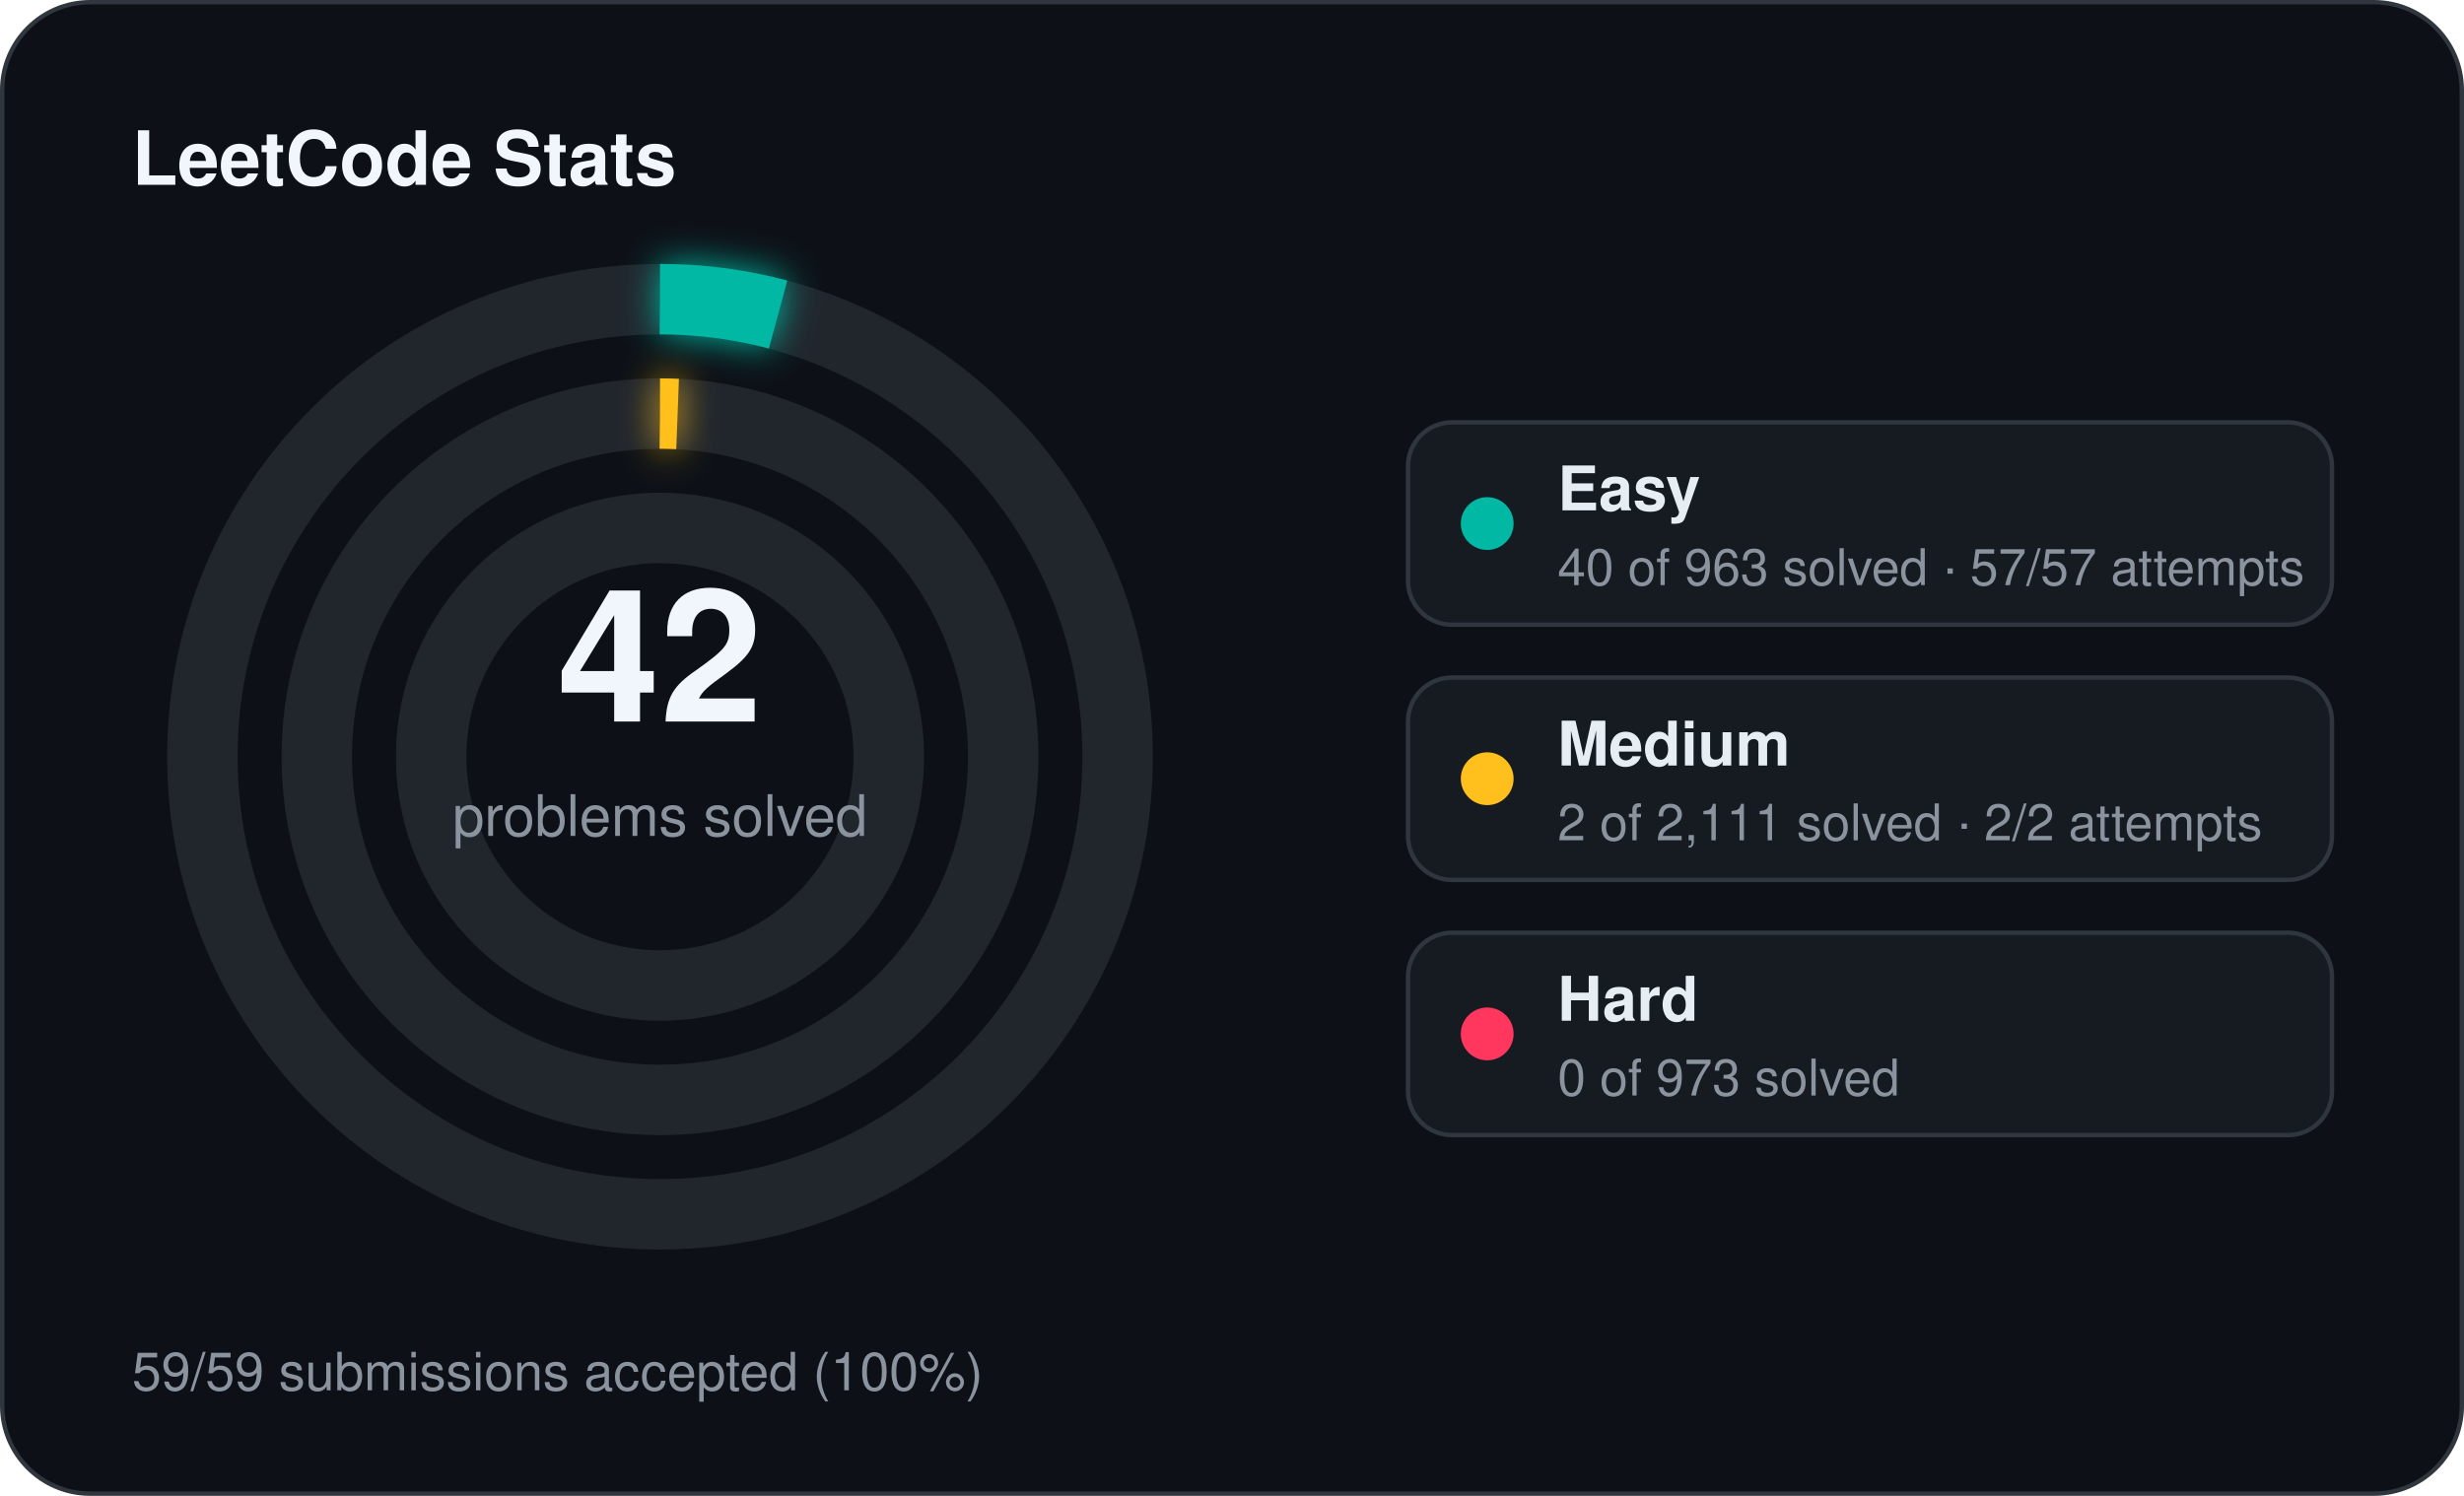
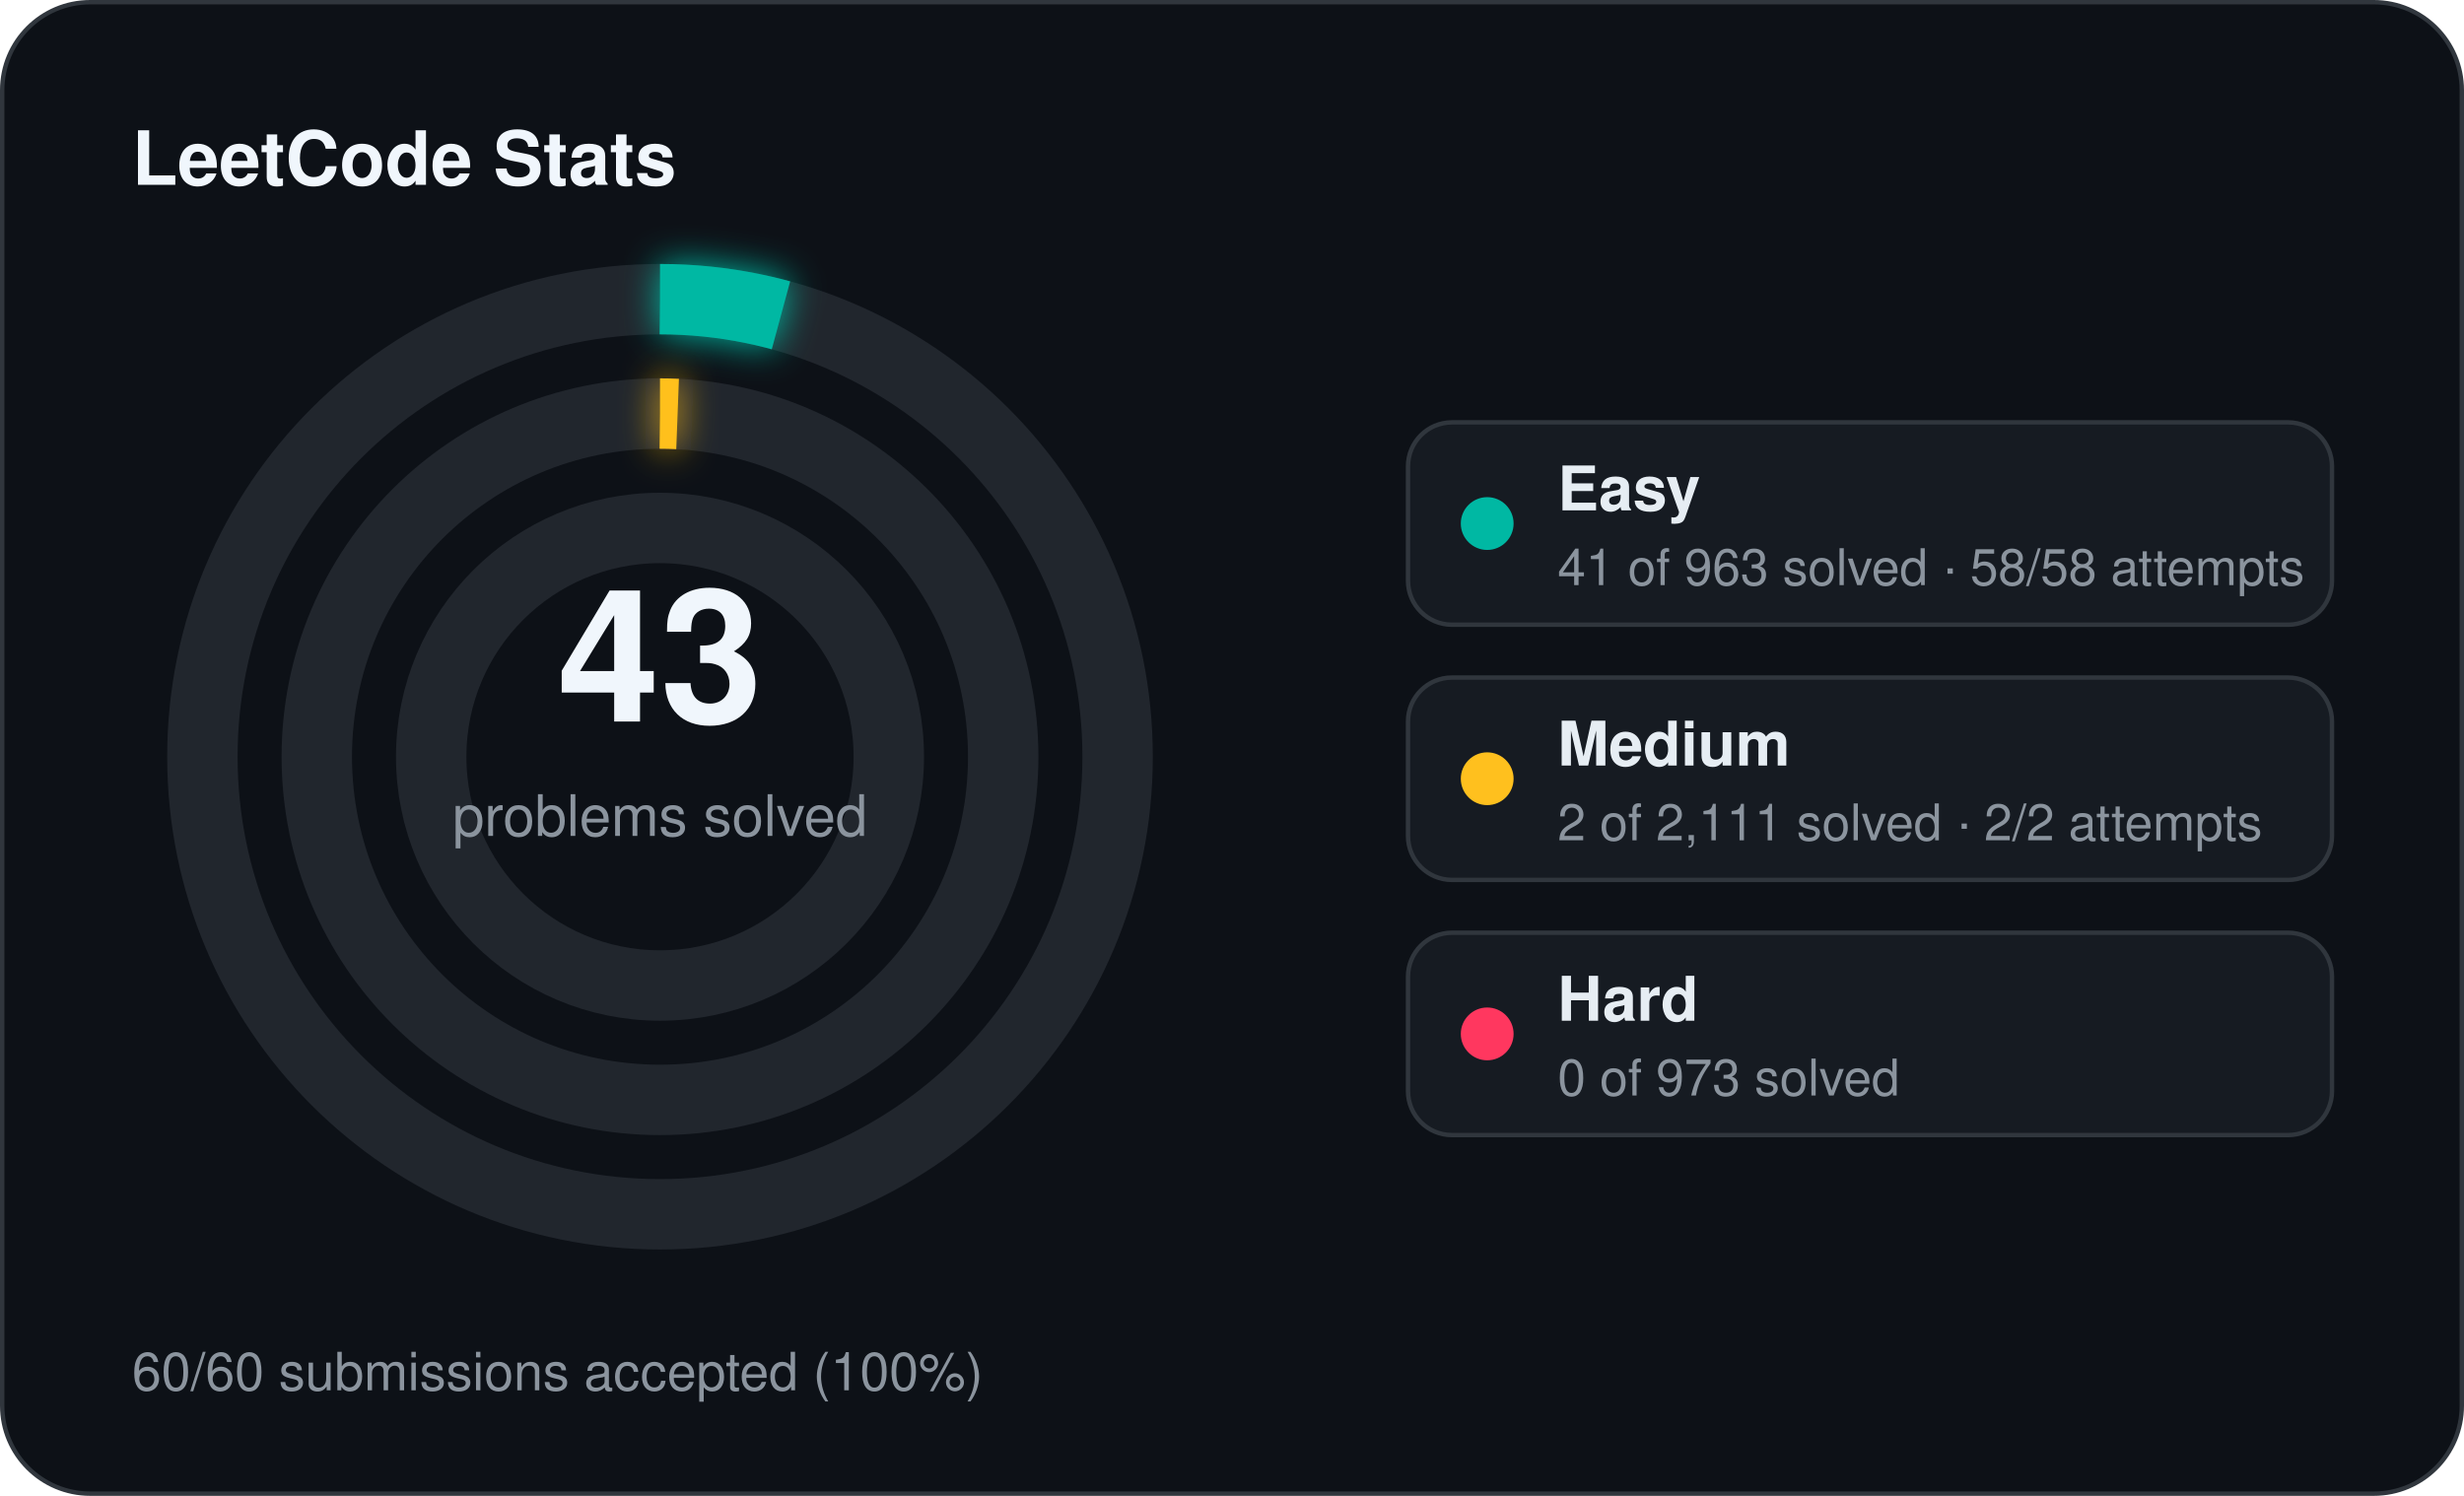
<svg xmlns="http://www.w3.org/2000/svg" width="560" height="340" viewBox="0 0 560 340">
  <defs>
    <filter id="stats-glow" x="-60%" y="-60%" width="220%" height="220%">
      <feGaussianBlur stdDeviation="4" result="blur" />
      <feMerge>
        <feMergeNode in="blur" />
        <feMergeNode in="SourceGraphic" />
      </feMerge>
    </filter>
  </defs>
  <rect x="0.5" y="0.5" width="559" height="339" rx="20" fill="#0d1117" stroke="#30363d" stroke-width="1" />
  <text x="30" y="42" fill="#f0f6fc" font-family="Segoe UI, Helvetica, Arial, sans-serif" font-size="17" font-weight="700">LeetCode Stats</text>
  <circle cx="150" cy="172" r="104" fill="none" stroke="#21262d" stroke-width="16" />
-   <circle cx="150" cy="172" r="104" fill="none" stroke="#00b8a3" stroke-width="16" stroke-linecap="butt" stroke-dasharray="27.14 653.45" transform="rotate(-90 150 172)" filter="url(#stats-glow)" />
+   <circle cx="150" cy="172" r="104" fill="none" stroke="#00b8a3" stroke-width="16" stroke-linecap="butt" stroke-dasharray="27.82 653.45" transform="rotate(-90 150 172)" filter="url(#stats-glow)" />
  <circle cx="150" cy="172" r="78" fill="none" stroke="#21262d" stroke-width="16" />
  <circle cx="150" cy="172" r="78" fill="none" stroke="#ffc01e" stroke-width="16" stroke-linecap="butt" stroke-dasharray="4.00 490.09" transform="rotate(-90 150 172)" filter="url(#stats-glow)" />
  <circle cx="150" cy="172" r="52" fill="none" stroke="#21262d" stroke-width="16" />
-   <text x="150" y="164" text-anchor="middle" fill="#f0f6fc" font-family="Segoe UI, Helvetica, Arial, sans-serif" font-size="42" font-weight="700">42</text>
+   <text x="150" y="164" text-anchor="middle" fill="#f0f6fc" font-family="Segoe UI, Helvetica, Arial, sans-serif" font-size="42" font-weight="700">43</text>
  <text x="150" y="190" text-anchor="middle" fill="#8b949e" font-family="Segoe UI, Helvetica, Arial, sans-serif" font-size="13">problems solved</text>
  <rect x="320" y="96" width="210" height="46" rx="10" fill="#161b22" stroke="#30363d" stroke-width="1" />
  <circle cx="338" cy="119" r="6" fill="#00b8a3" />
  <text x="354" y="116" fill="#e6edf3" font-family="Segoe UI, Helvetica, Arial, sans-serif" font-size="14" font-weight="600">Easy</text>
-   <text x="354" y="133" fill="#8b949e" font-family="Segoe UI, Helvetica, Arial, sans-serif" font-size="11.5">40 of 963 solved · 57/57 attempts</text>
+   <text x="354" y="133" fill="#8b949e" font-family="Segoe UI, Helvetica, Arial, sans-serif" font-size="11.5">41 of 963 solved · 58/58 attempts</text>
  <rect x="320" y="154" width="210" height="46" rx="10" fill="#161b22" stroke="#30363d" stroke-width="1" />
  <circle cx="338" cy="177" r="6" fill="#ffc01e" />
  <text x="354" y="174" fill="#e6edf3" font-family="Segoe UI, Helvetica, Arial, sans-serif" font-size="14" font-weight="600">Medium</text>
  <text x="354" y="191" fill="#8b949e" font-family="Segoe UI, Helvetica, Arial, sans-serif" font-size="11.5">2 of 2,111 solved · 2/2 attempts</text>
  <rect x="320" y="212" width="210" height="46" rx="10" fill="#161b22" stroke="#30363d" stroke-width="1" />
  <circle cx="338" cy="235" r="6" fill="#ff375f" />
  <text x="354" y="232" fill="#e6edf3" font-family="Segoe UI, Helvetica, Arial, sans-serif" font-size="14" font-weight="600">Hard</text>
  <text x="354" y="249" fill="#8b949e" font-family="Segoe UI, Helvetica, Arial, sans-serif" font-size="11.5">0 of 973 solved</text>
-   <text x="30" y="316" fill="#8b949e" font-family="Segoe UI, Helvetica, Arial, sans-serif" font-size="12">59/59 submissions accepted (100%)</text>
+   <text x="30" y="316" fill="#8b949e" font-family="Segoe UI, Helvetica, Arial, sans-serif" font-size="12">60/60 submissions accepted (100%)</text>
</svg>
